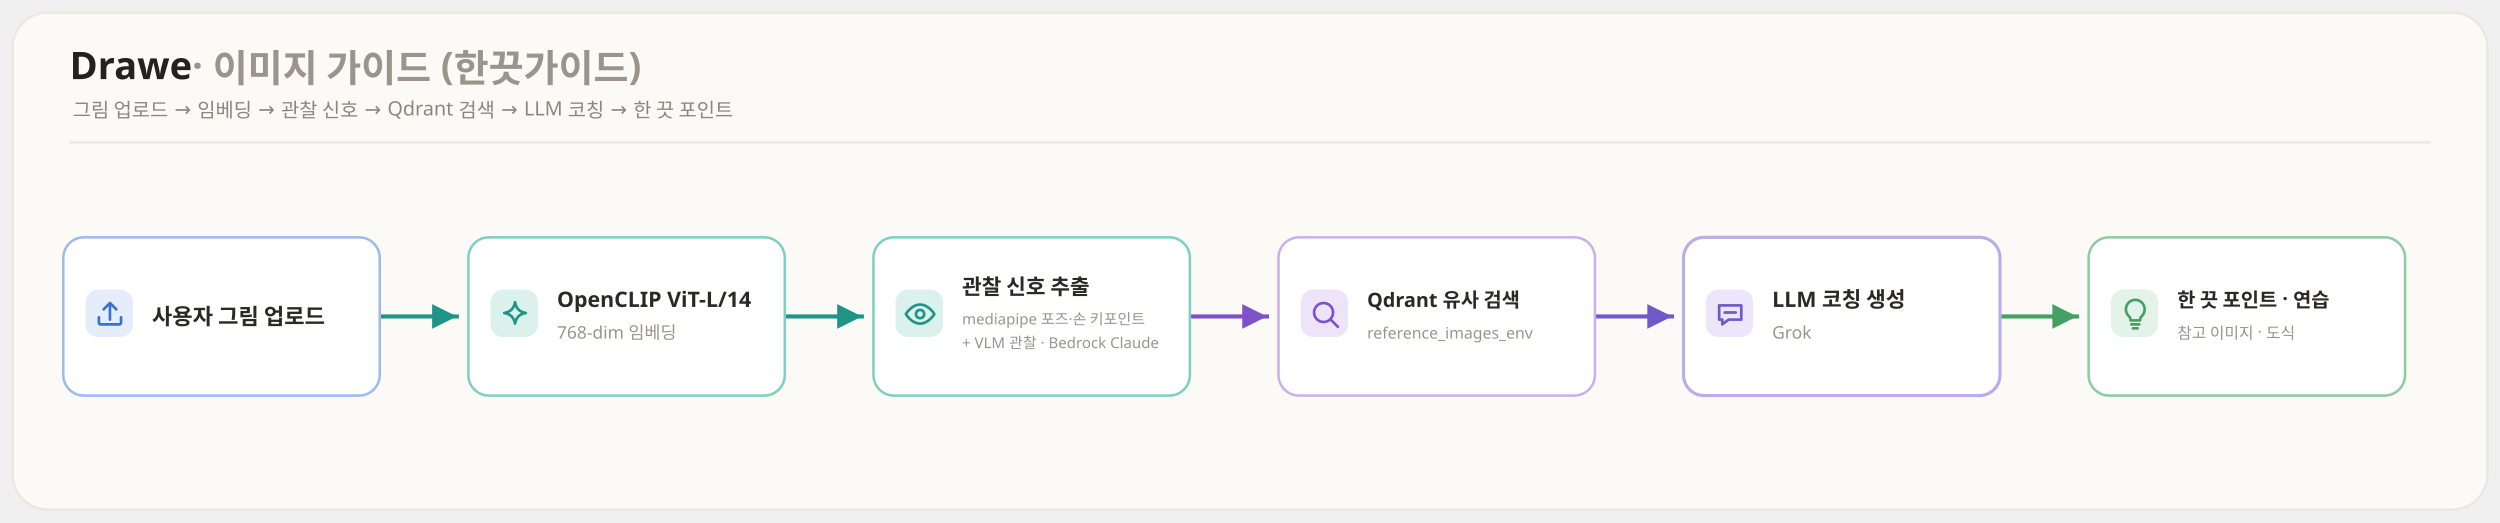
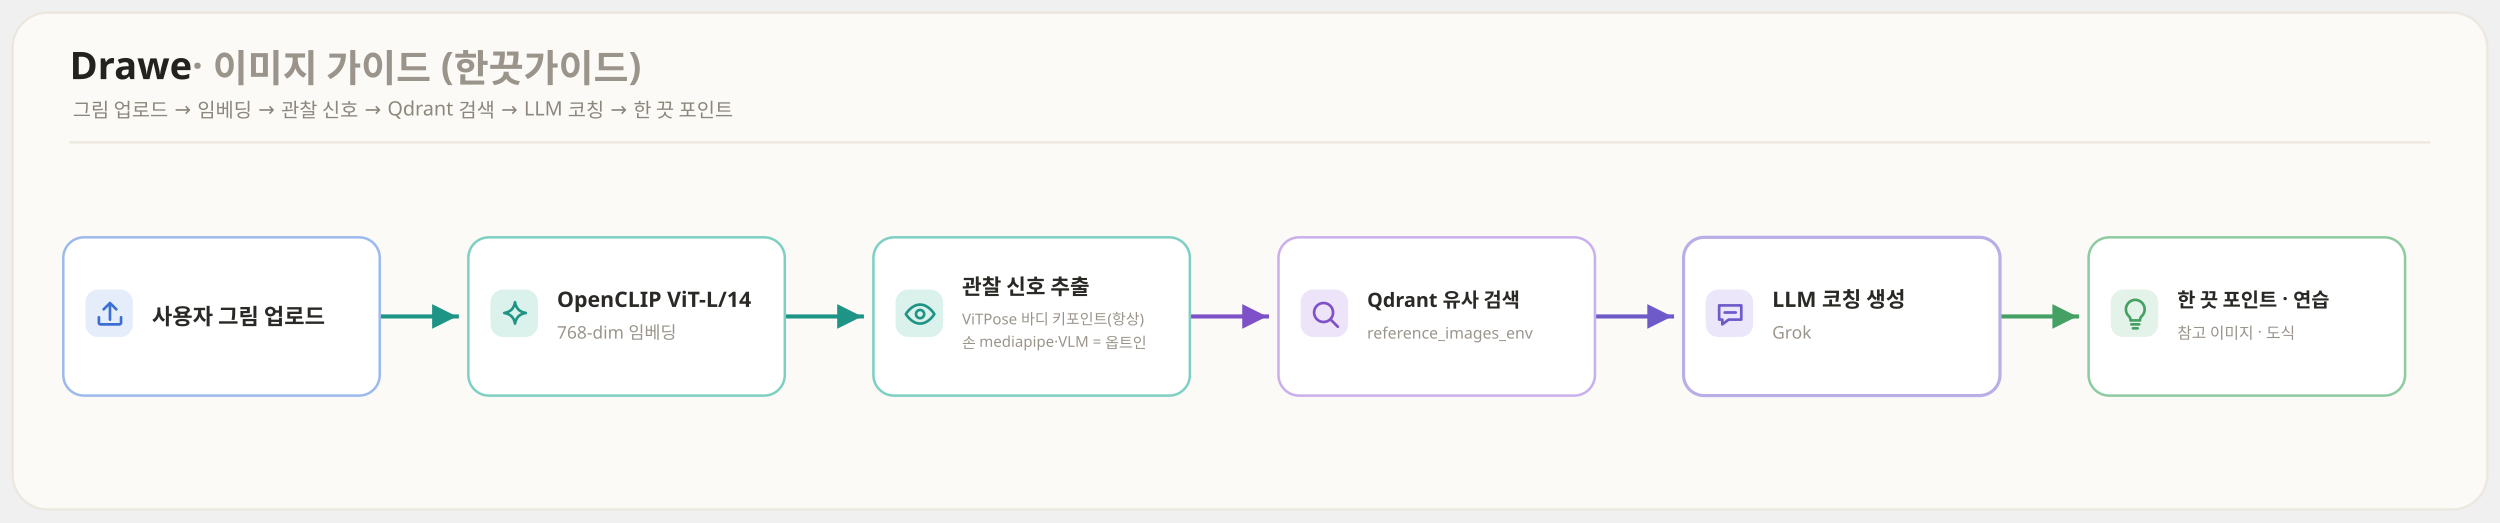
<svg xmlns="http://www.w3.org/2000/svg" viewBox="0 0 1580 330" font-family="ui-sans-serif, system-ui, 'Segoe UI', 'Malgun Gothic', sans-serif" role="img" aria-labelledby="ttl desc">
  <defs>
    <g id="ic-upload" stroke="currentColor" stroke-width="1.7" fill="none" stroke-linejoin="round" stroke-linecap="round">
      <path d="M12 15.5V5.5" />
      <path d="M8 9l4-4 4 4" />
      <path d="M5 14v3.5a1 1 0 0 0 1 1h12a1 1 0 0 0 1-1V14" />
    </g>
    <g id="ic-spark" stroke="currentColor" stroke-width="1.7" fill="none" stroke-linejoin="round" stroke-linecap="round">
      <path d="M12 4.5c.7 4 2.8 6.1 6.8 6.8-4 .7-6.1 2.8-6.8 6.7-.7-3.9-2.8-6-6.8-6.7 4-.7 6.1-2.8 6.8-6.8z" />
    </g>
    <g id="ic-observe" stroke="currentColor" stroke-width="1.7" fill="none" stroke-linejoin="round" stroke-linecap="round">
      <path d="M3 12s3.5-6 9-6 9 6 9 6-3.5 6-9 6-9-6-9-6z" />
      <circle cx="12" cy="12" r="2.6" />
    </g>
    <g id="ic-search" stroke="currentColor" stroke-width="1.7" fill="none" stroke-linejoin="round" stroke-linecap="round">
      <circle cx="11" cy="11" r="6" />
      <path d="M15.5 15.5L20 20" />
    </g>
    <g id="ic-chat" stroke="currentColor" stroke-width="1.7" fill="none" stroke-linejoin="round" stroke-linecap="round">
      <path d="M5 6.5h14v9H11l-4 3v-3H5z" />
      <path d="M8.5 11h7" />
    </g>
    <g id="ic-bulb" stroke="currentColor" stroke-width="1.7" fill="none" stroke-linejoin="round" stroke-linecap="round">
      <path d="M12 3a6 6 0 0 0-4 10.4c.6.6 1 1.3 1 2.6h6c0-1.3.4-2 1-2.6A6 6 0 0 0 12 3z" />
      <path d="M9.5 18.5h5M10.5 21h3" />
    </g>
    <marker id="i-teal" markerWidth="9" markerHeight="9" refX="6.5" refY="3" orient="auto">
      <path d="M0 0l6 3-6 3z" fill="#1E9486" />
    </marker>
    <marker id="i-purple" markerWidth="9" markerHeight="9" refX="6.5" refY="3" orient="auto">
      <path d="M0 0l6 3-6 3z" fill="#7E51C8" />
    </marker>
    <marker id="i-indigo" markerWidth="9" markerHeight="9" refX="6.5" refY="3" orient="auto">
      <path d="M0 0l6 3-6 3z" fill="#6E5AC8" />
    </marker>
    <marker id="i-green" markerWidth="9" markerHeight="9" refX="6.5" refY="3" orient="auto">
      <path d="M0 0l6 3-6 3z" fill="#45A064" />
    </marker>
  </defs>
  <rect x="8" y="8" width="1564" height="314" rx="22" fill="#FBFAF7" stroke="#ECE7DF" stroke-width="1.5" />
  <text x="44" y="50" font-size="24" font-weight="800" fill="#23221F">Drawe<tspan fill="#9A948B" font-weight="600"> · 이미지 가이드 (한끗가이드)</tspan>
  </text>
  <text x="46" y="74" font-size="12.5" fill="#8C867C">그림 업로드 → 임베딩 → 관찰 신호 → Qdrant 검색 → LLM 코칭 → 한 끗 포인트</text>
  <line x1="44" y1="90" x2="1536" y2="90" stroke="#ECE7DF" stroke-width="1.5" />
  <path d="M240 200 L290 200" fill="none" stroke="#1E9486" stroke-width="2.6" marker-end="url(#i-teal)" />
  <path d="M496 200 L546 200" fill="none" stroke="#1E9486" stroke-width="2.6" marker-end="url(#i-teal)" />
  <path d="M752 200 L802 200" fill="none" stroke="#7E51C8" stroke-width="2.6" marker-end="url(#i-purple)" />
  <path d="M1008 200 L1058 200" fill="none" stroke="#6E5AC8" stroke-width="2.6" marker-end="url(#i-indigo)" />
  <path d="M1264 200 L1314 200" fill="none" stroke="#45A064" stroke-width="2.6" marker-end="url(#i-green)" />
  <g>
    <rect x="40" y="150" width="200" height="100" rx="13" fill="#FFFFFF" stroke="#9DBAEC" stroke-width="1.6" />
    <g transform="translate(56,185)" color="#3B6FD4">
      <rect x="-2" y="-2" width="30" height="30" rx="8" fill="#E5EDFB" />
      <use href="#ic-upload" x="1.5" y="1.5" />
    </g>
    <text x="96" y="205" font-size="14" font-weight="700" fill="#2A2925">사용자 그림 업로드</text>
  </g>
  <g>
    <rect x="296" y="150" width="200" height="100" rx="13" fill="#FFFFFF" stroke="#7FCFC2" stroke-width="1.6" />
    <g transform="translate(312,185)" color="#1E9486">
      <rect x="-2" y="-2" width="30" height="30" rx="8" fill="#DBF1EC" />
      <use href="#ic-spark" x="1.5" y="1.5" />
    </g>
    <text x="352" y="194" font-size="13.5" font-weight="700" fill="#2A2925">OpenCLIP ViT-L/14</text>
    <text x="352" y="214" font-size="11" fill="#9A948B">768-dim 임베딩</text>
  </g>
  <g>
    <rect x="552" y="150" width="200" height="100" rx="13" fill="#FFFFFF" stroke="#7FCFC2" stroke-width="1.6" />
    <g transform="translate(568,185)" color="#1E9486">
      <rect x="-2" y="-2" width="30" height="30" rx="8" fill="#DBF1EC" />
      <use href="#ic-observe" x="1.5" y="1.5" />
    </g>
    <text x="608" y="186" font-size="13.5" font-weight="700" fill="#2A2925">관찰 신호 추출</text>
-     <text x="608" y="205" font-size="9.5" fill="#9A948B">mediapipe 포즈·손 키포인트</text>
-     <text x="608" y="220" font-size="9.5" fill="#9A948B">+ VLM 관찰 · Bedrock Claude</text>
+     <text x="608" y="205" font-size="9.5" fill="#9A948B">ViTPose 바디 키포인트(항상)</text>
+     <text x="608" y="220" font-size="9.5" fill="#9A948B">손 mediapipe·VLM = 옵트인</text>
  </g>
  <g>
    <rect x="808" y="150" width="200" height="100" rx="13" fill="#FFFFFF" stroke="#C9B0EC" stroke-width="1.6" />
    <g transform="translate(824,185)" color="#7E51C8">
      <rect x="-2" y="-2" width="30" height="30" rx="8" fill="#EEE4FA" />
      <use href="#ic-search" x="1.5" y="1.5" />
    </g>
    <text x="864" y="194" font-size="12.5" font-weight="700" fill="#2A2925">Qdrant 유사 검색</text>
    <text x="864" y="214" font-size="10" fill="#9A948B">reference_images_env</text>
  </g>
  <g>
    <rect x="1064" y="150" width="200" height="100" rx="13" fill="#FFFFFF" stroke="#B9AEE6" stroke-width="2" />
    <g transform="translate(1080,185)" color="#6E5AC8">
      <rect x="-2" y="-2" width="30" height="30" rx="8" fill="#ECE6FA" />
      <use href="#ic-chat" x="1.5" y="1.5" />
    </g>
    <text x="1120" y="194" font-size="13.5" font-weight="700" fill="#2A2925">LLM 코칭 생성</text>
    <text x="1120" y="214" font-size="11" fill="#9A948B">Grok</text>
  </g>
  <g>
    <rect x="1320" y="150" width="200" height="100" rx="13" fill="#FFFFFF" stroke="#8FCBA0" stroke-width="1.6" />
    <g transform="translate(1336,185)" color="#45A064">
      <rect x="-2" y="-2" width="30" height="30" rx="8" fill="#E4F3E9" />
      <use href="#ic-bulb" x="1.5" y="1.5" />
    </g>
    <text x="1376" y="194" font-size="12.5" font-weight="700" fill="#2A2925">한 끗 포인트 · 연습</text>
    <text x="1376" y="214" font-size="10" fill="#9A948B">참고 이미지 · 도식</text>
  </g>
</svg>
